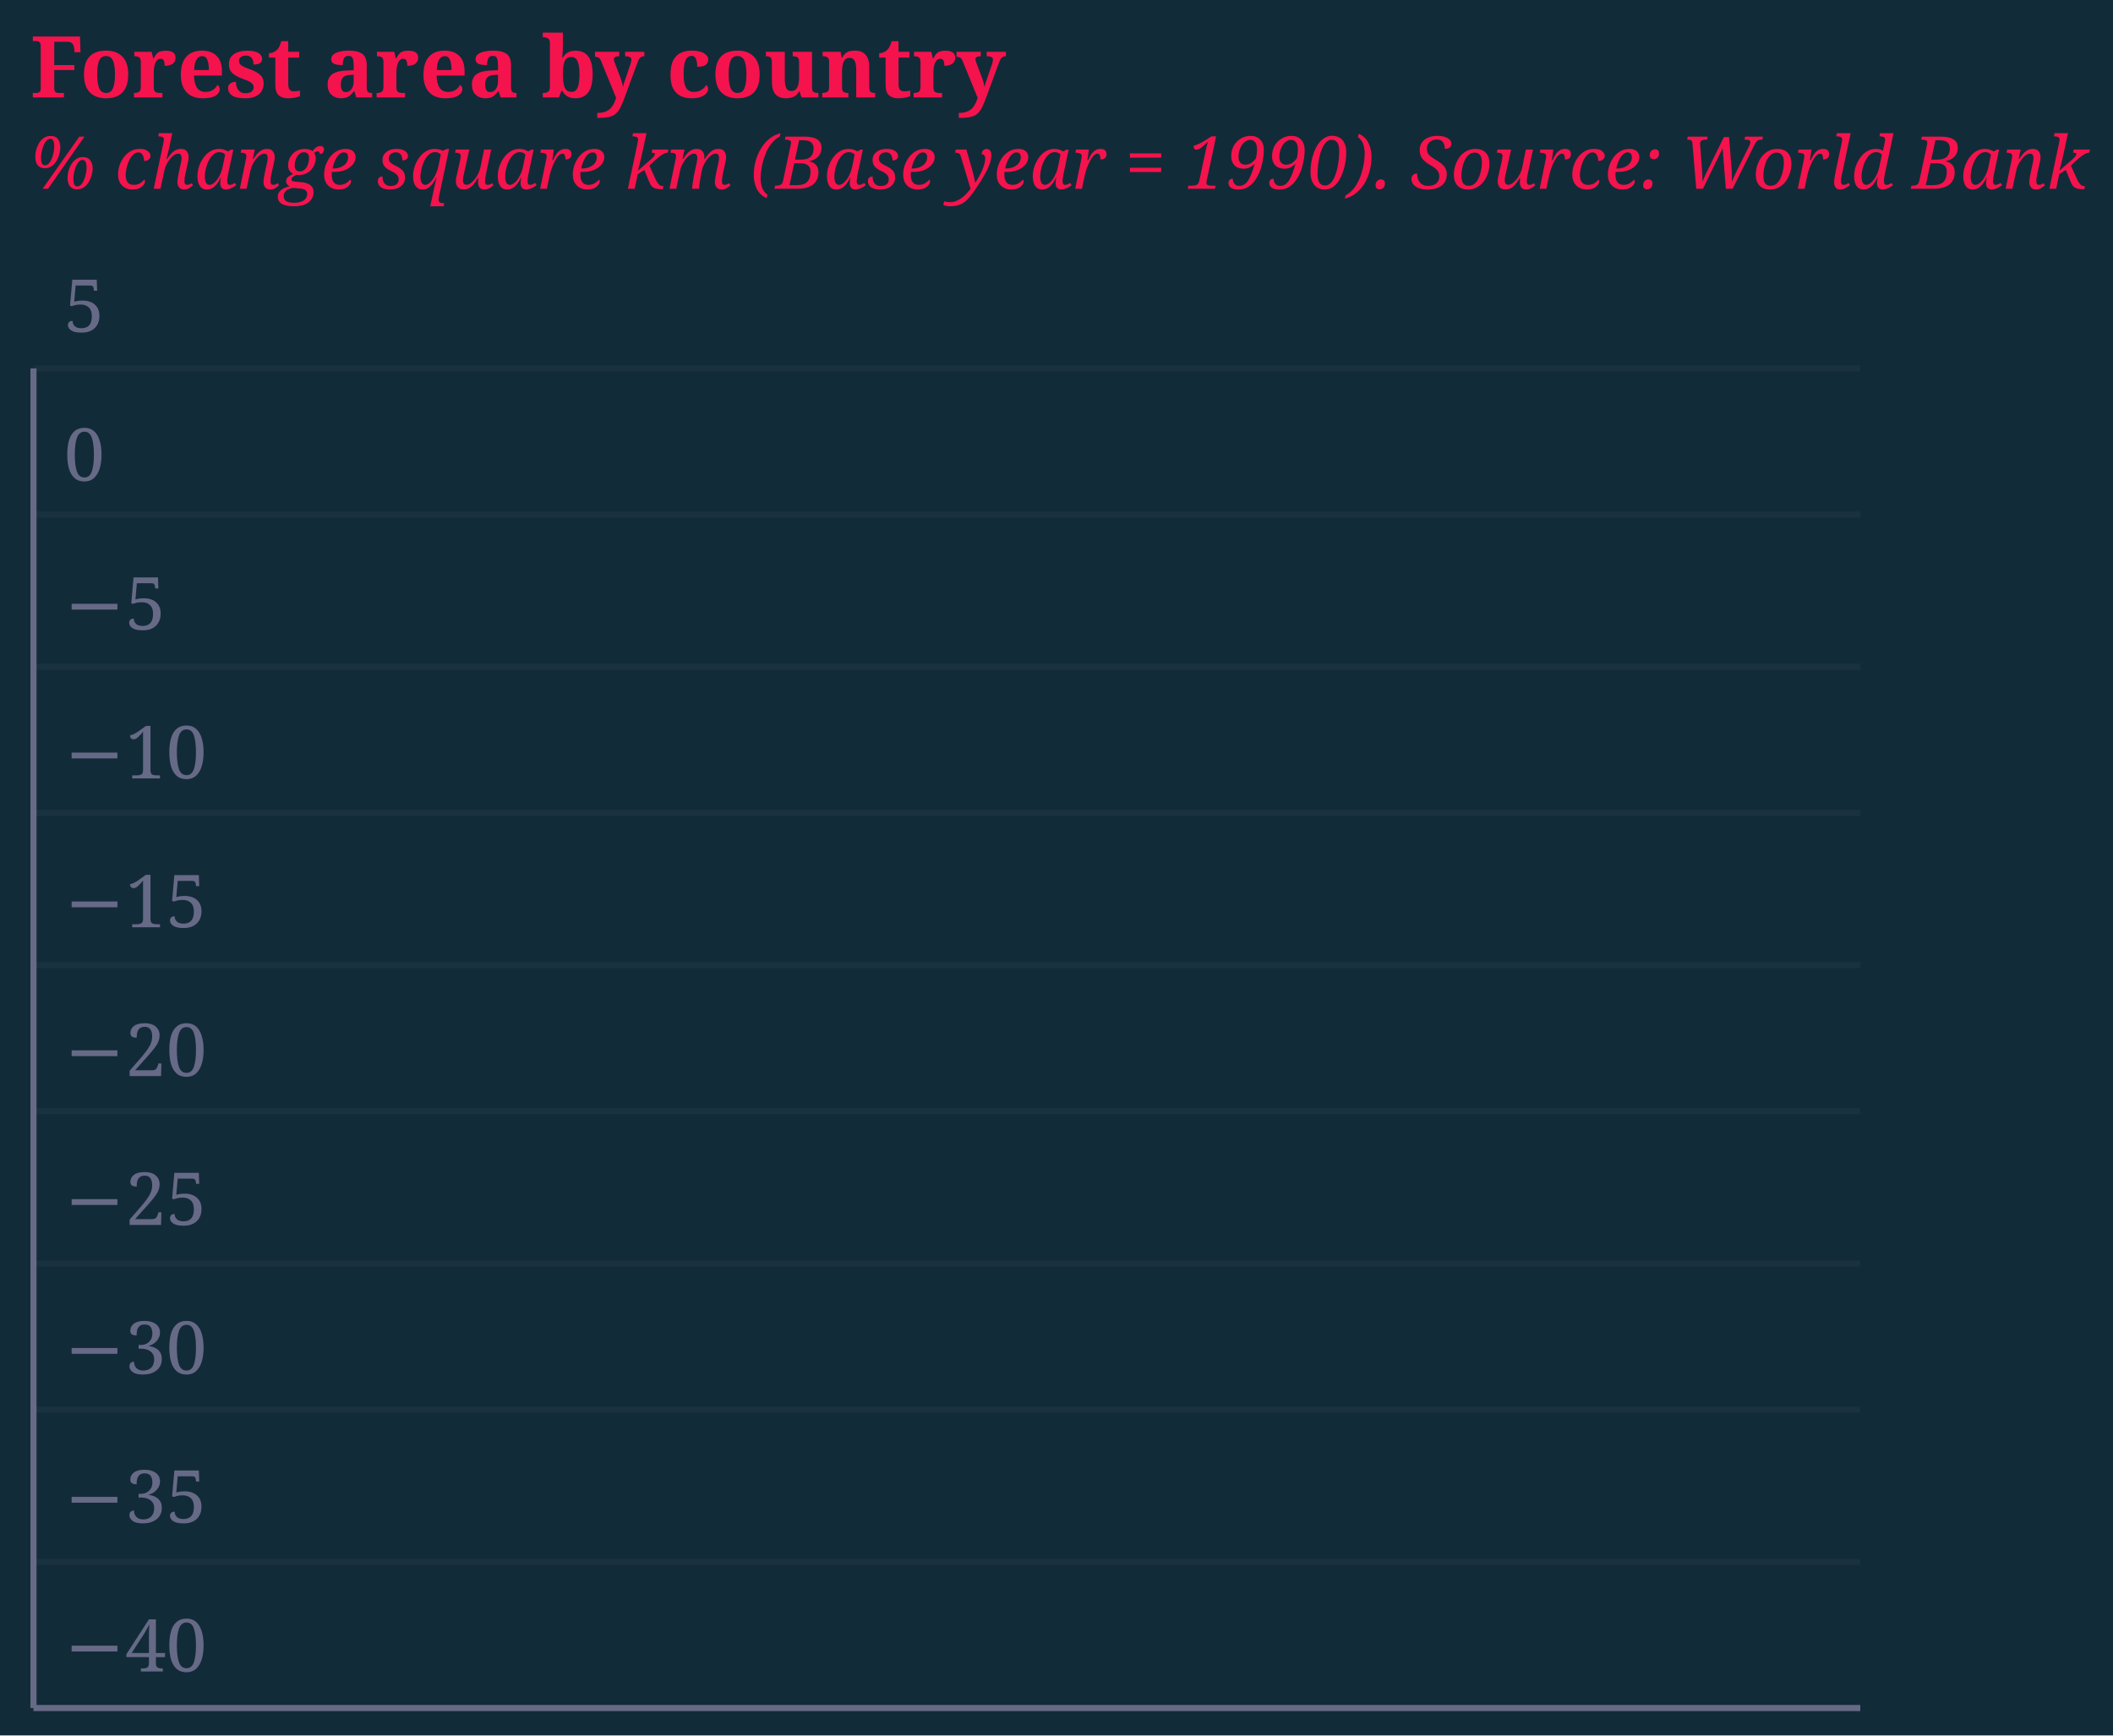
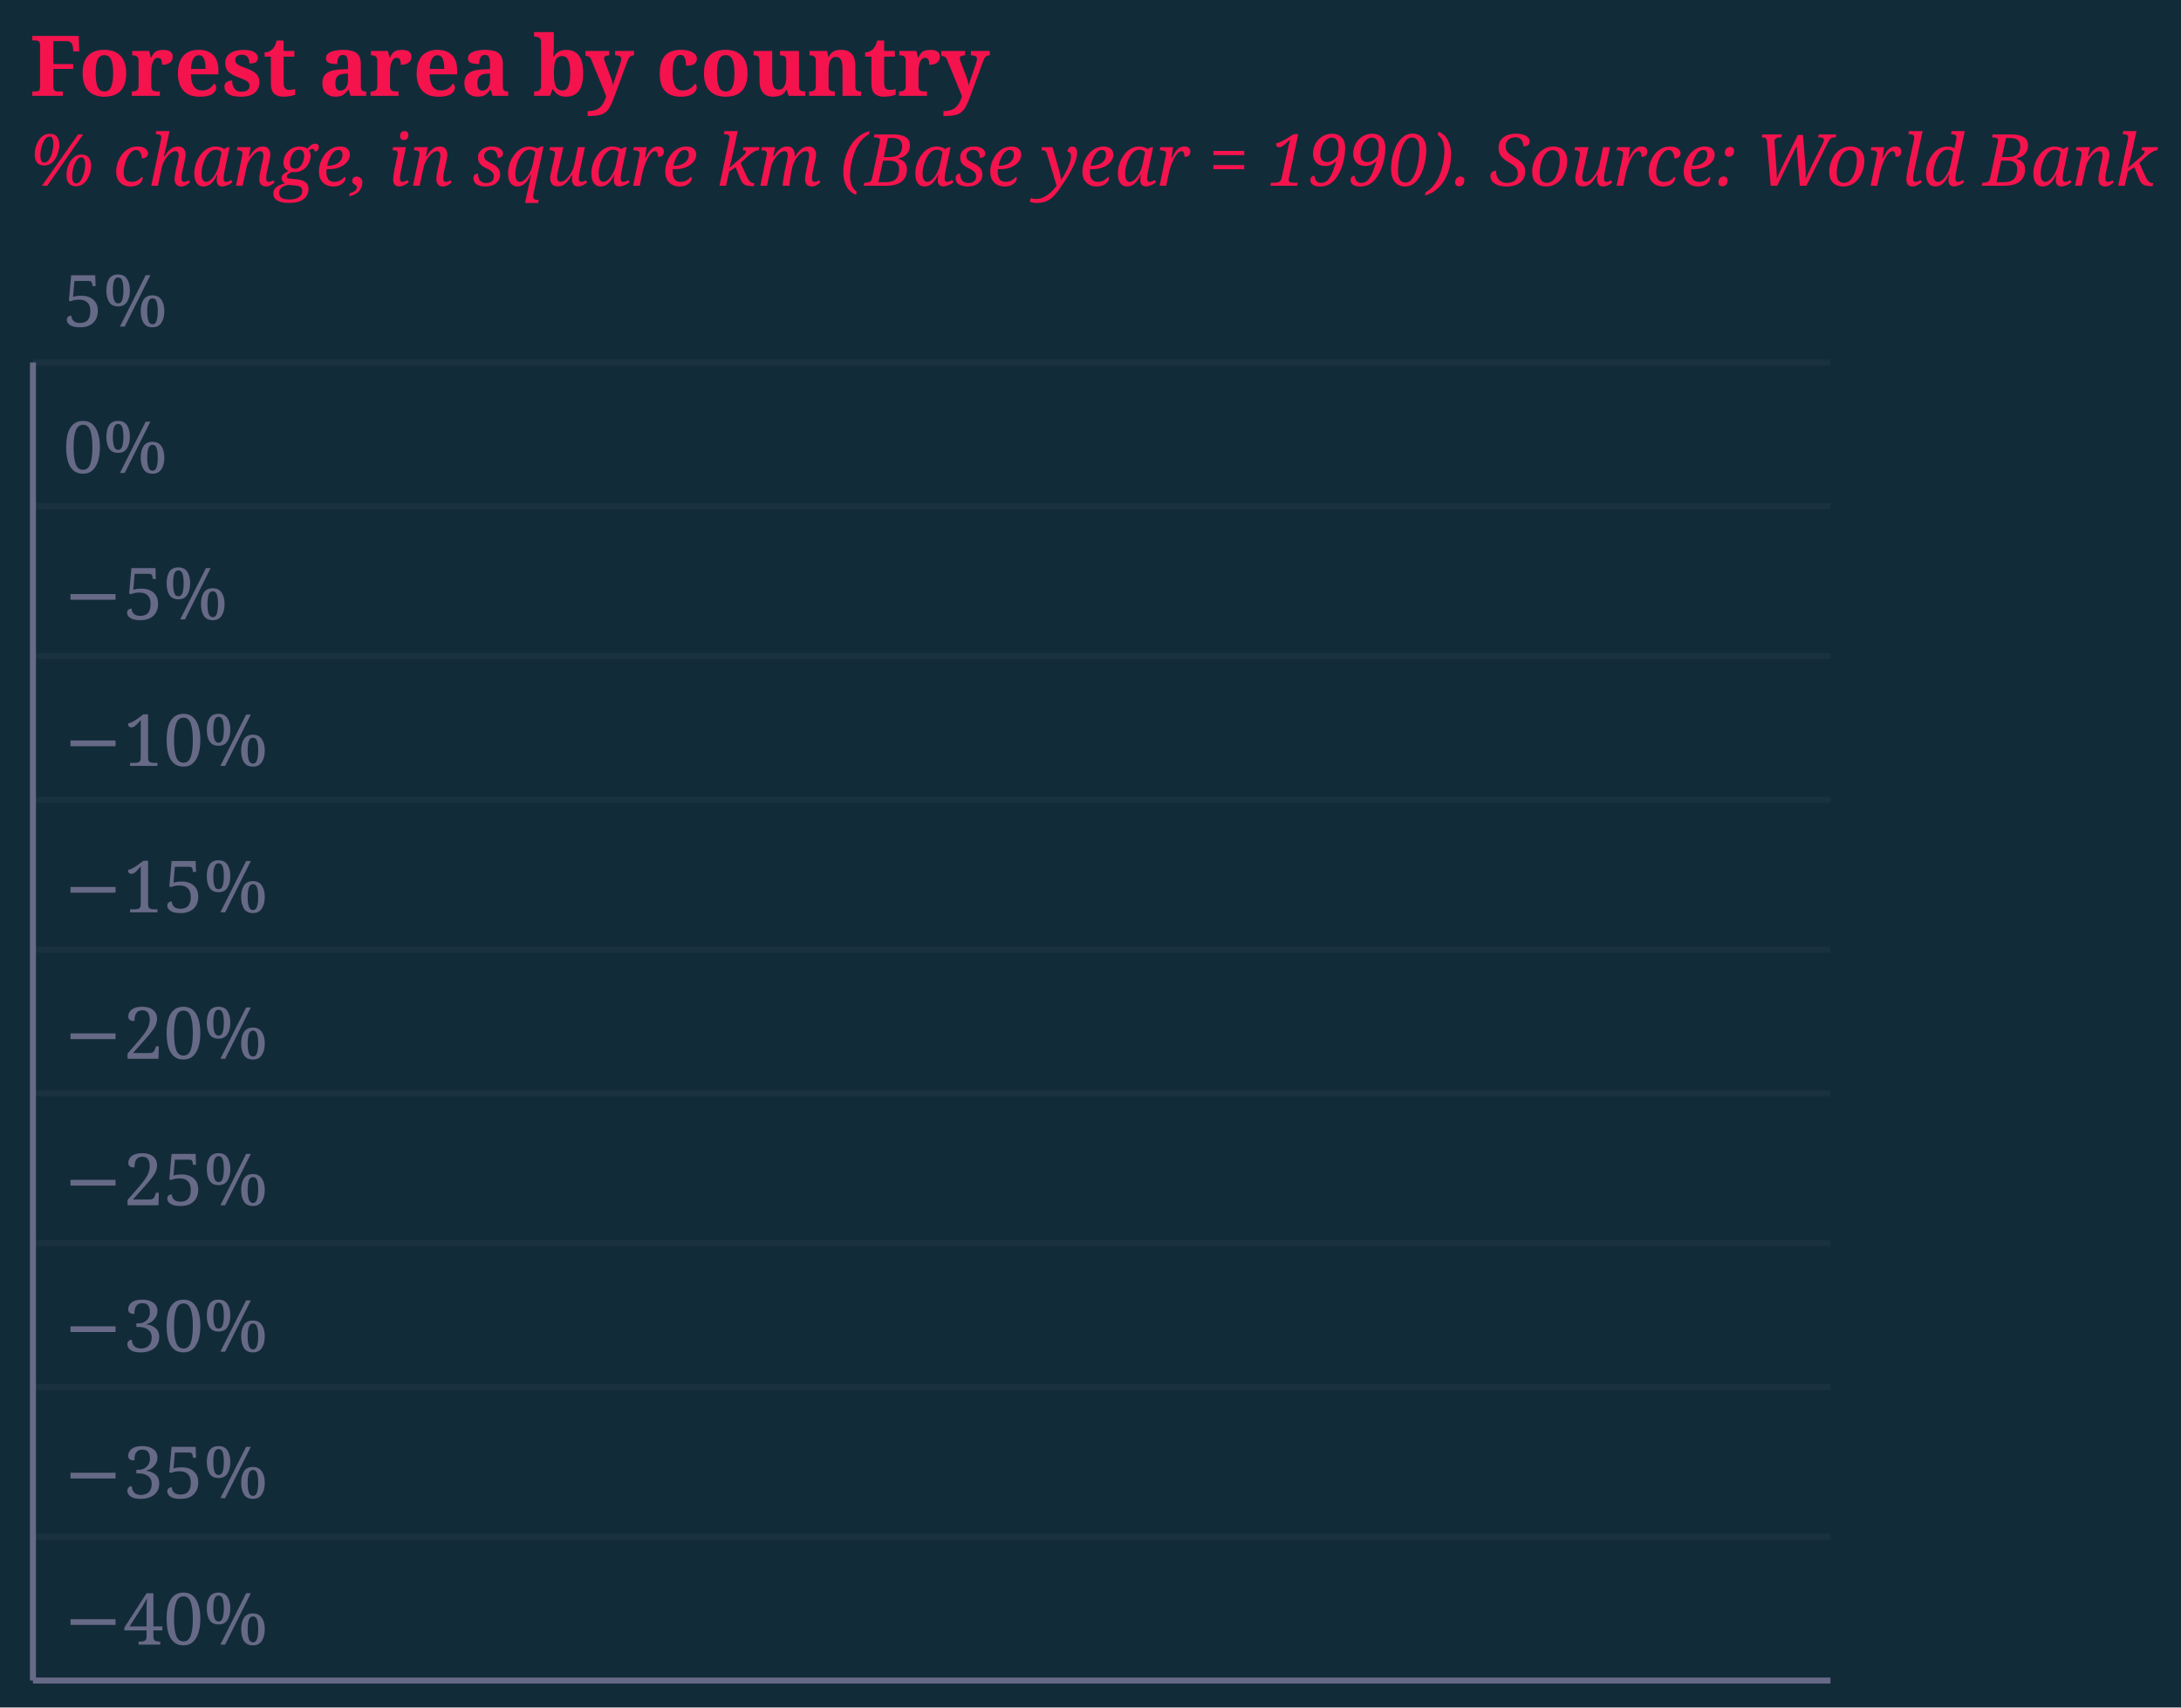
- <svg xmlns="http://www.w3.org/2000/svg" version="1.1" class="marks" width="347" height="285" viewBox="0 0 347 285">
-   <rect width="347" height="285" fill="#122B39" />
+ <svg xmlns="http://www.w3.org/2000/svg" version="1.1" class="marks" width="364" height="285" viewBox="0 0 364 285">
+   <rect width="364" height="285" fill="#122B39" />
  <g fill="none" stroke-miterlimit="10" transform="translate(5,60)">
    <g class="mark-group role-frame root" role="graphics-object" aria-roledescription="group mark container">
      <g transform="translate(0,0)">
        <path class="background" aria-hidden="true" d="M0,0h300v220h-300Z" />
        <g>
          <g class="mark-group role-axis" aria-hidden="true">
            <g transform="translate(0.5,0.5)">
              <path class="background" aria-hidden="true" d="M0,0h0v0h0Z" pointer-events="none" />
              <g>
                <g class="mark-rule role-axis-grid" pointer-events="none">
                  <line transform="translate(0,220)" x2="300" y2="0" stroke="#676A86" stroke-opacity="0.1" stroke-width="1" opacity="1" />
                  <line transform="translate(0,196)" x2="300" y2="0" stroke="#676A86" stroke-opacity="0.1" stroke-width="1" opacity="1" />
                  <line transform="translate(0,171)" x2="300" y2="0" stroke="#676A86" stroke-opacity="0.1" stroke-width="1" opacity="1" />
                  <line transform="translate(0,147)" x2="300" y2="0" stroke="#676A86" stroke-opacity="0.1" stroke-width="1" opacity="1" />
                  <line transform="translate(0,122)" x2="300" y2="0" stroke="#676A86" stroke-opacity="0.1" stroke-width="1" opacity="1" />
                  <line transform="translate(0,98)" x2="300" y2="0" stroke="#676A86" stroke-opacity="0.1" stroke-width="1" opacity="1" />
                  <line transform="translate(0,73)" x2="300" y2="0" stroke="#676A86" stroke-opacity="0.1" stroke-width="1" opacity="1" />
                  <line transform="translate(0,49)" x2="300" y2="0" stroke="#676A86" stroke-opacity="0.1" stroke-width="1" opacity="1" />
                  <line transform="translate(0,24)" x2="300" y2="0" stroke="#676A86" stroke-opacity="0.1" stroke-width="1" opacity="1" />
                  <line transform="translate(0,0)" x2="300" y2="0" stroke="#676A86" stroke-opacity="0.1" stroke-width="1" opacity="1" />
                </g>
              </g>
              <path class="foreground" aria-hidden="true" d="" pointer-events="none" display="none" />
            </g>
          </g>
          <g class="mark-group role-axis" role="graphics-symbol" aria-roledescription="axis" aria-label="X-axis for a time scale with values from , NaN  0NaN, 12:NaN:NaN AM to , NaN  0NaN, 12:NaN:NaN AM">
            <g transform="translate(0.5,220.5)">
              <path class="background" aria-hidden="true" d="M0,0h0v0h0Z" pointer-events="none" />
              <g>
                <g class="mark-rule role-axis-tick" pointer-events="none" />
                <g class="mark-text role-axis-label" pointer-events="none" />
                <g class="mark-rule role-axis-domain" pointer-events="none">
                  <line transform="translate(0,0)" x2="300" y2="0" stroke="#676A86" stroke-width="1" opacity="1" />
                </g>
              </g>
              <path class="foreground" aria-hidden="true" d="" pointer-events="none" display="none" />
            </g>
          </g>
-           <g class="mark-group role-axis" role="graphics-symbol" aria-roledescription="axis" aria-label="Y-axis for a linear scale with values from −40 to 5">
+           <g class="mark-group role-axis" role="graphics-symbol" aria-roledescription="axis" aria-label="Y-axis for a linear scale with values from −40% to 5%">
            <g transform="translate(0.5,0.5)">
              <path class="background" aria-hidden="true" d="M0,0h0v0h0Z" pointer-events="none" />
              <g>
                <g class="mark-text role-axis-label" pointer-events="none">
-                   <text text-anchor="start" transform="translate(5,214)" font-family="Georgia" font-size="12px" fill="#676A86" opacity="1">−40</text>
-                   <text text-anchor="start" transform="translate(5,189.5556)" font-family="Georgia" font-size="12px" fill="#676A86" opacity="1">−35</text>
-                   <text text-anchor="start" transform="translate(5,165.1111)" font-family="Georgia" font-size="12px" fill="#676A86" opacity="1">−30</text>
-                   <text text-anchor="start" transform="translate(5,140.6667)" font-family="Georgia" font-size="12px" fill="#676A86" opacity="1">−25</text>
-                   <text text-anchor="start" transform="translate(5,116.2222)" font-family="Georgia" font-size="12px" fill="#676A86" opacity="1">−20</text>
-                   <text text-anchor="start" transform="translate(5,91.77778)" font-family="Georgia" font-size="12px" fill="#676A86" opacity="1">−15</text>
-                   <text text-anchor="start" transform="translate(5,67.33333)" font-family="Georgia" font-size="12px" fill="#676A86" opacity="1">−10</text>
-                   <text text-anchor="start" transform="translate(5,42.88889)" font-family="Georgia" font-size="12px" fill="#676A86" opacity="1">−5</text>
-                   <text text-anchor="start" transform="translate(5,18.44444)" font-family="Georgia" font-size="12px" fill="#676A86" opacity="1">0</text>
-                   <text text-anchor="start" transform="translate(5,-6)" font-family="Georgia" font-size="12px" fill="#676A86" opacity="1">5</text>
+                   <text text-anchor="start" transform="translate(5,214)" font-family="Georgia" font-size="12px" fill="#676A86" opacity="1">−40%</text>
+                   <text text-anchor="start" transform="translate(5,189.5556)" font-family="Georgia" font-size="12px" fill="#676A86" opacity="1">−35%</text>
+                   <text text-anchor="start" transform="translate(5,165.1111)" font-family="Georgia" font-size="12px" fill="#676A86" opacity="1">−30%</text>
+                   <text text-anchor="start" transform="translate(5,140.6667)" font-family="Georgia" font-size="12px" fill="#676A86" opacity="1">−25%</text>
+                   <text text-anchor="start" transform="translate(5,116.2222)" font-family="Georgia" font-size="12px" fill="#676A86" opacity="1">−20%</text>
+                   <text text-anchor="start" transform="translate(5,91.77778)" font-family="Georgia" font-size="12px" fill="#676A86" opacity="1">−15%</text>
+                   <text text-anchor="start" transform="translate(5,67.33333)" font-family="Georgia" font-size="12px" fill="#676A86" opacity="1">−10%</text>
+                   <text text-anchor="start" transform="translate(5,42.88889)" font-family="Georgia" font-size="12px" fill="#676A86" opacity="1">−5%</text>
+                   <text text-anchor="start" transform="translate(5,18.44444)" font-family="Georgia" font-size="12px" fill="#676A86" opacity="1">0%</text>
+                   <text text-anchor="start" transform="translate(5,-6)" font-family="Georgia" font-size="12px" fill="#676A86" opacity="1">5%</text>
                </g>
                <g class="mark-rule role-axis-domain" pointer-events="none">
                  <line transform="translate(0,220)" x2="0" y2="-220" stroke="#676A86" stroke-width="1" opacity="1" />
                </g>
              </g>
              <path class="foreground" aria-hidden="true" d="" pointer-events="none" display="none" />
            </g>
          </g>
          <g class="mark-group role-scope layer_0_pathgroup" role="graphics-object" aria-roledescription="group mark container">
            <g transform="translate(0,0)">
              <path class="background" aria-hidden="true" d="M0,0h300v220h-300Z" />
              <g>
                <g class="mark-line role-mark layer_0_marks" role="graphics-object" aria-roledescription="line mark container">
-                   <path aria-label="Country: Brazil; Date: 1970; Reduction of forest area (%): 0; Forest area (million square km): 70.45802056; Year: Jan 01, 1970; Value 2: 0" role="graphics-symbol" aria-roledescription="line mark" stroke="rgb(199, 233, 181)" stroke-width="2" />
+                   <path aria-label="Country: Brazil; Date: 1970; Reduction of forest area (%): 0; Forest area (million square km): 70.45802056; Year: Jan 01, 1970; m: 0%" role="graphics-symbol" aria-roledescription="line mark" stroke="rgb(199, 233, 181)" stroke-width="2" />
                </g>
              </g>
              <path class="foreground" aria-hidden="true" d="" display="none" />
            </g>
            <g transform="translate(0,0)">
              <path class="background" aria-hidden="true" d="M0,0h300v220h-300Z" />
              <g>
                <g class="mark-line role-mark layer_0_marks" role="graphics-object" aria-roledescription="line mark container">
-                   <path aria-label="Country: Indonesia; Date: 1970; Reduction of forest area (%): 0; Forest area (million square km): 65.43771425; Year: Jan 01, 1970; Value 2: 0" role="graphics-symbol" aria-roledescription="line mark" stroke="rgb(134, 208, 187)" stroke-width="2" />
+                   <path aria-label="Country: Indonesia; Date: 1970; Reduction of forest area (%): 0; Forest area (million square km): 65.43771425; Year: Jan 01, 1970; m: 0%" role="graphics-symbol" aria-roledescription="line mark" stroke="rgb(134, 208, 187)" stroke-width="2" />
                </g>
              </g>
              <path class="foreground" aria-hidden="true" d="" display="none" />
            </g>
            <g transform="translate(0,0)">
              <path class="background" aria-hidden="true" d="M0,0h300v220h-300Z" />
              <g>
                <g class="mark-line role-mark layer_0_marks" role="graphics-object" aria-roledescription="line mark container">
-                   <path aria-label="Country: North Korea; Date: 1970; Reduction of forest area (%): 0; Forest area (million square km): 67.91416131; Year: Jan 01, 1970; Value 2: 0" role="graphics-symbol" aria-roledescription="line mark" stroke="rgb(69, 180, 194)" stroke-width="2" />
+                   <path aria-label="Country: North Korea; Date: 1970; Reduction of forest area (%): 0; Forest area (million square km): 67.91416131; Year: Jan 01, 1970; m: 0%" role="graphics-symbol" aria-roledescription="line mark" stroke="rgb(69, 180, 194)" stroke-width="2" />
                </g>
              </g>
              <path class="foreground" aria-hidden="true" d="" display="none" />
            </g>
            <g transform="translate(0,0)">
              <path class="background" aria-hidden="true" d="M0,0h300v220h-300Z" />
              <g>
                <g class="mark-line role-mark layer_0_marks" role="graphics-object" aria-roledescription="line mark container">
-                   <path aria-label="Country: Tanzania; Date: 1970; Reduction of forest area (%): 0; Forest area (million square km): 64.78890269; Year: Jan 01, 1970; Value 2: 0" role="graphics-symbol" aria-roledescription="line mark" stroke="rgb(34, 90, 165)" stroke-width="2" />
+                   <path aria-label="Country: Tanzania; Date: 1970; Reduction of forest area (%): 0; Forest area (million square km): 64.78890269; Year: Jan 01, 1970; m: 0%" role="graphics-symbol" aria-roledescription="line mark" stroke="rgb(34, 90, 165)" stroke-width="2" />
                </g>
              </g>
              <path class="foreground" aria-hidden="true" d="" display="none" />
            </g>
            <g transform="translate(0,0)">
              <path class="background" aria-hidden="true" d="M0,0h300v220h-300Z" />
              <g>
                <g class="mark-line role-mark layer_0_marks" role="graphics-object" aria-roledescription="line mark container">
-                   <path aria-label="Country: Paraguay; Date: 1970; Reduction of forest area (%): 0; Forest area (million square km): 64.298666; Year: Jan 01, 1970; Value 2: 0" role="graphics-symbol" aria-roledescription="line mark" stroke="rgb(37, 139, 187)" stroke-width="2" />
+                   <path aria-label="Country: Paraguay; Date: 1970; Reduction of forest area (%): 0; Forest area (million square km): 64.298666; Year: Jan 01, 1970; m: 0%" role="graphics-symbol" aria-roledescription="line mark" stroke="rgb(37, 139, 187)" stroke-width="2" />
                </g>
              </g>
              <path class="foreground" aria-hidden="true" d="" display="none" />
            </g>
          </g>
          <g class="mark-text role-mark layer_1_marks" role="graphics-object" aria-roledescription="text mark container" />
          <g class="mark-group role-title">
            <g transform="translate(0,-48)">
              <path class="background" aria-hidden="true" d="M0,0h0v0h0Z" pointer-events="none" />
              <g>
                <g class="mark-text role-title-text" role="graphics-symbol" aria-roledescription="title" aria-label="Title text 'Forest area by country'" pointer-events="none">
                  <text text-anchor="start" transform="translate(0,4)" font-family="Georgia" font-size="14px" font-weight="bold" fill="#F4134D" opacity="1">Forest area by country</text>
                </g>
-                 <g class="mark-text role-title-subtitle" role="graphics-symbol" aria-roledescription="subtitle" aria-label="Subtitle text '% change square km (Base year = 1990). Source: World Bank'" pointer-events="none">
-                   <text text-anchor="start" transform="translate(0,19)" font-family="Georgia" font-size="12px" font-style="italic" fill="#F4134D" opacity="1">% change square km (Base year = 1990). Source: World Bank</text>
+                 <g class="mark-text role-title-subtitle" role="graphics-symbol" aria-roledescription="subtitle" aria-label="Subtitle text '% change, in square km (Base year = 1990). Source: World Bank'" pointer-events="none">
+                   <text text-anchor="start" transform="translate(0,19)" font-family="Georgia" font-size="12px" font-style="italic" fill="#F4134D" opacity="1">% change, in square km (Base year = 1990). Source: World Bank</text>
                </g>
              </g>
              <path class="foreground" aria-hidden="true" d="" pointer-events="none" display="none" />
            </g>
          </g>
        </g>
        <path class="foreground" aria-hidden="true" d="" display="none" />
      </g>
    </g>
  </g>
</svg>
